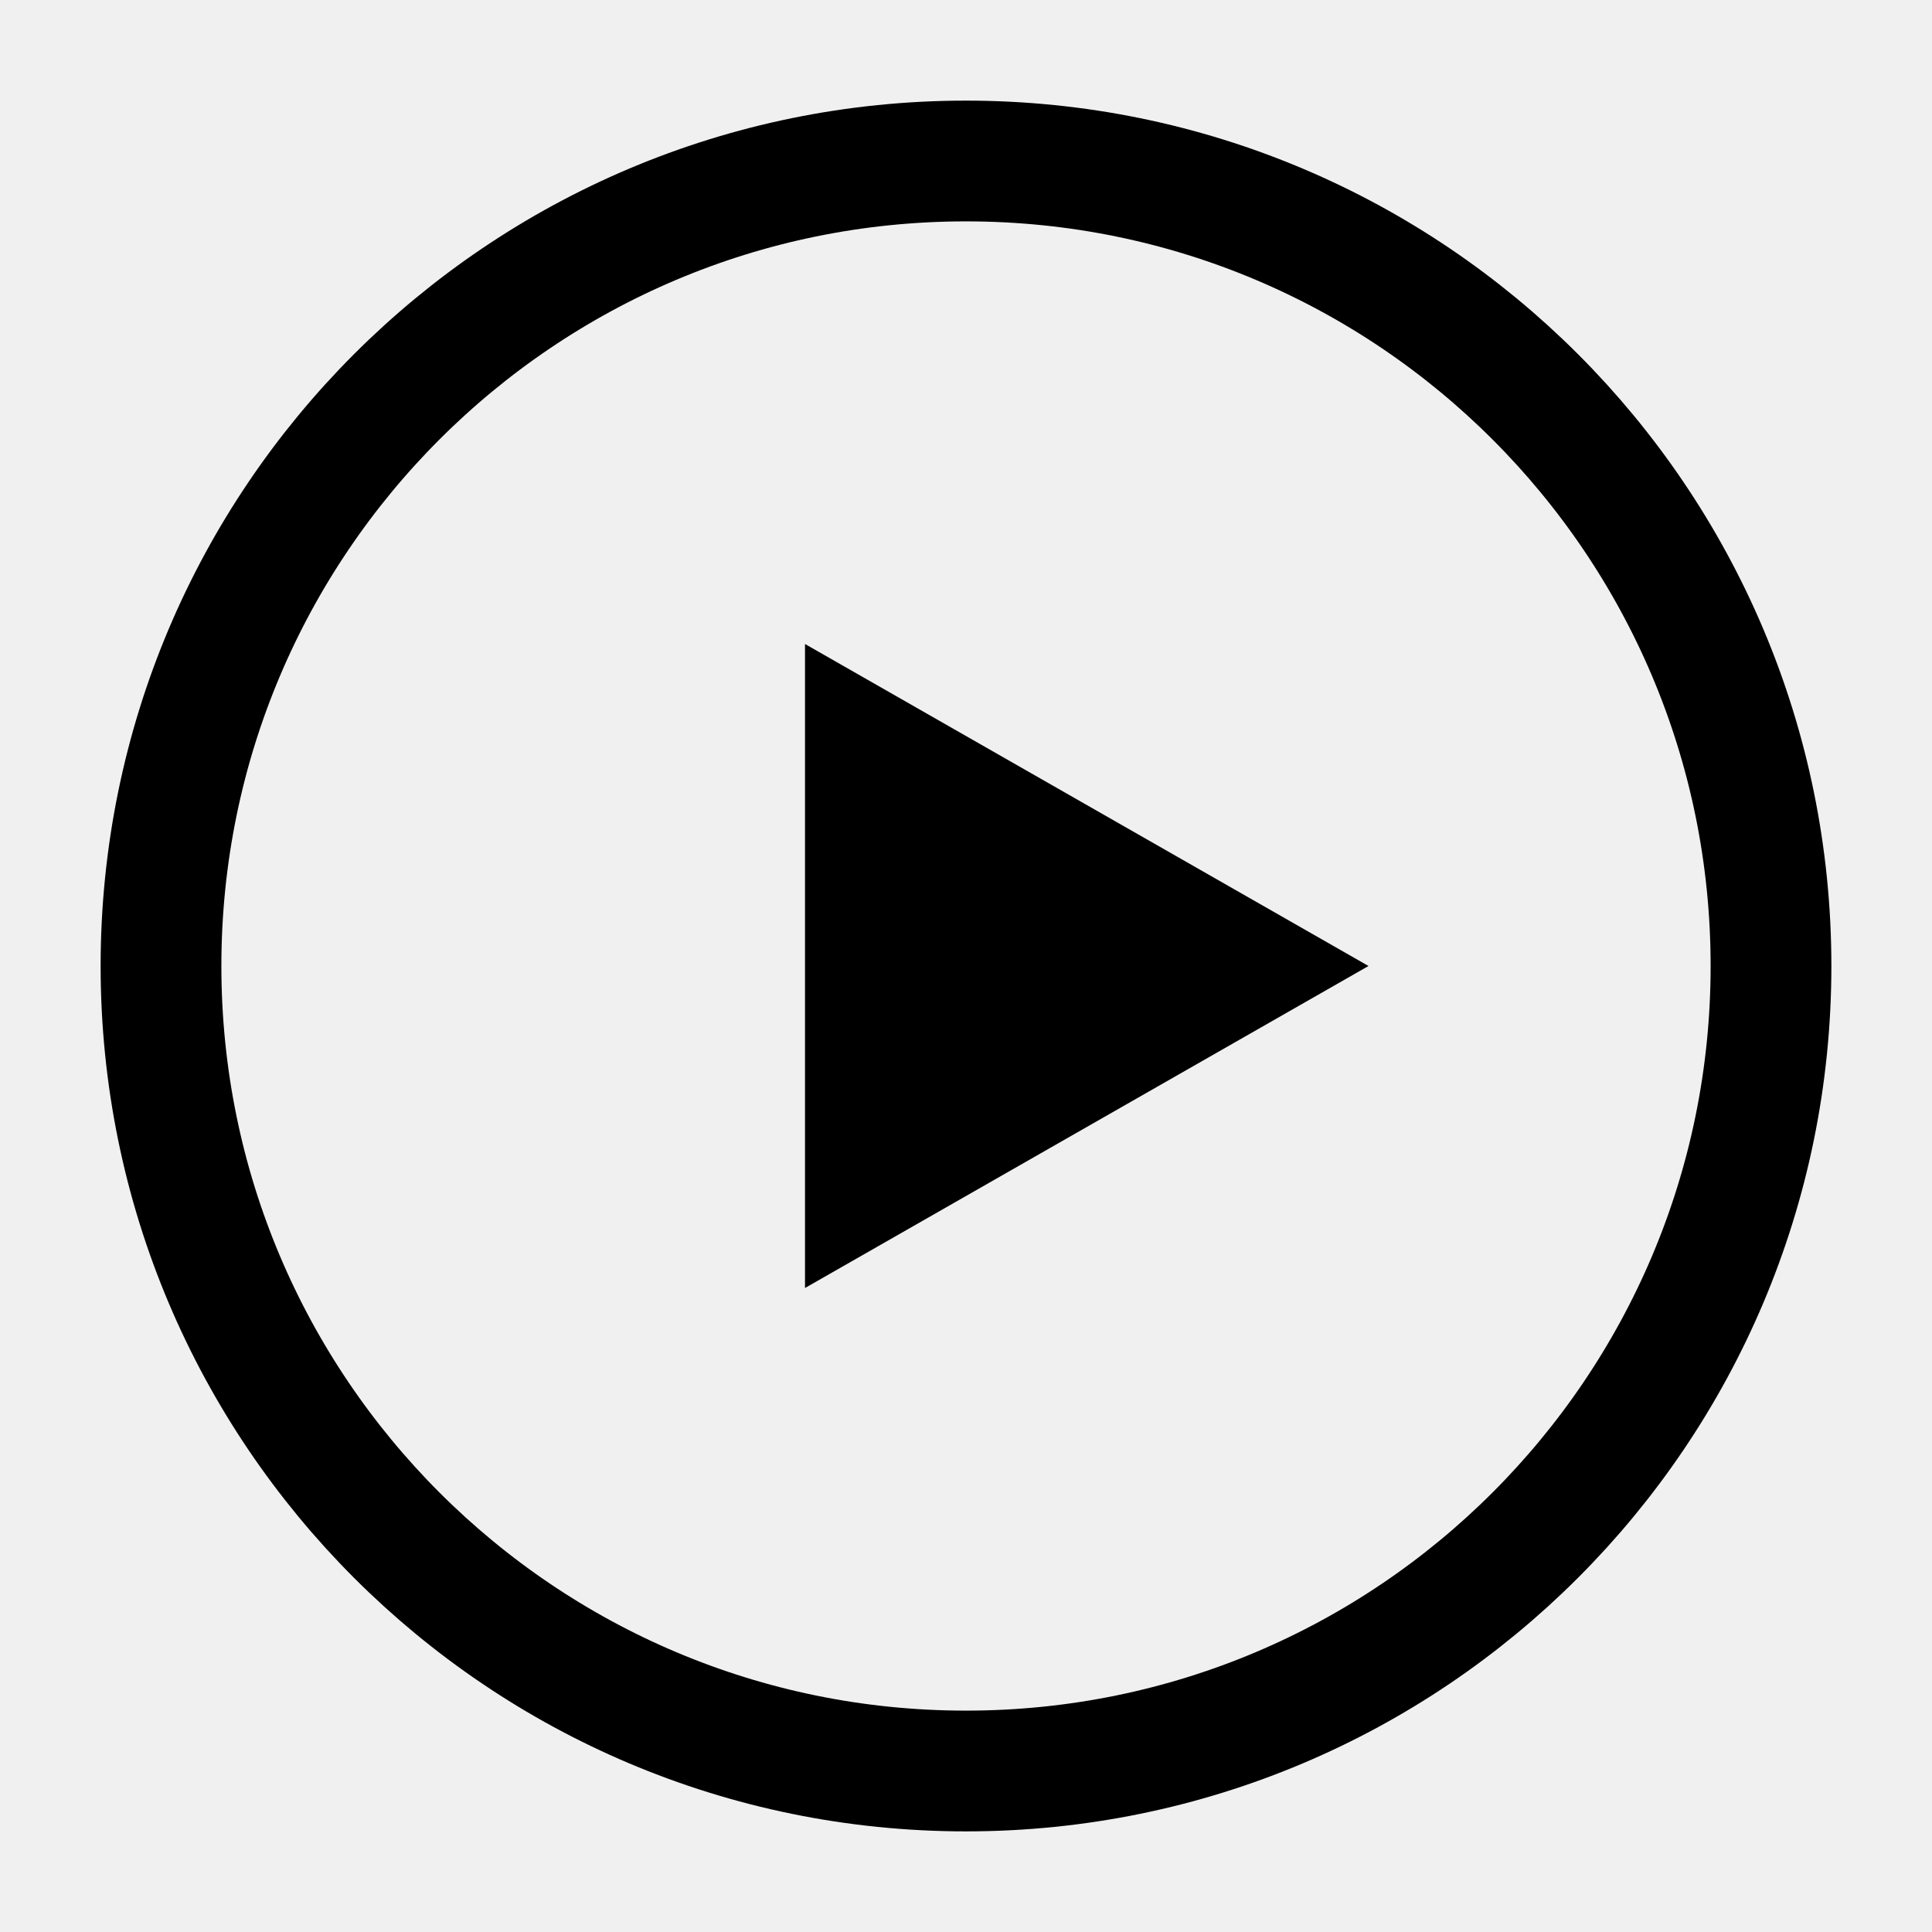
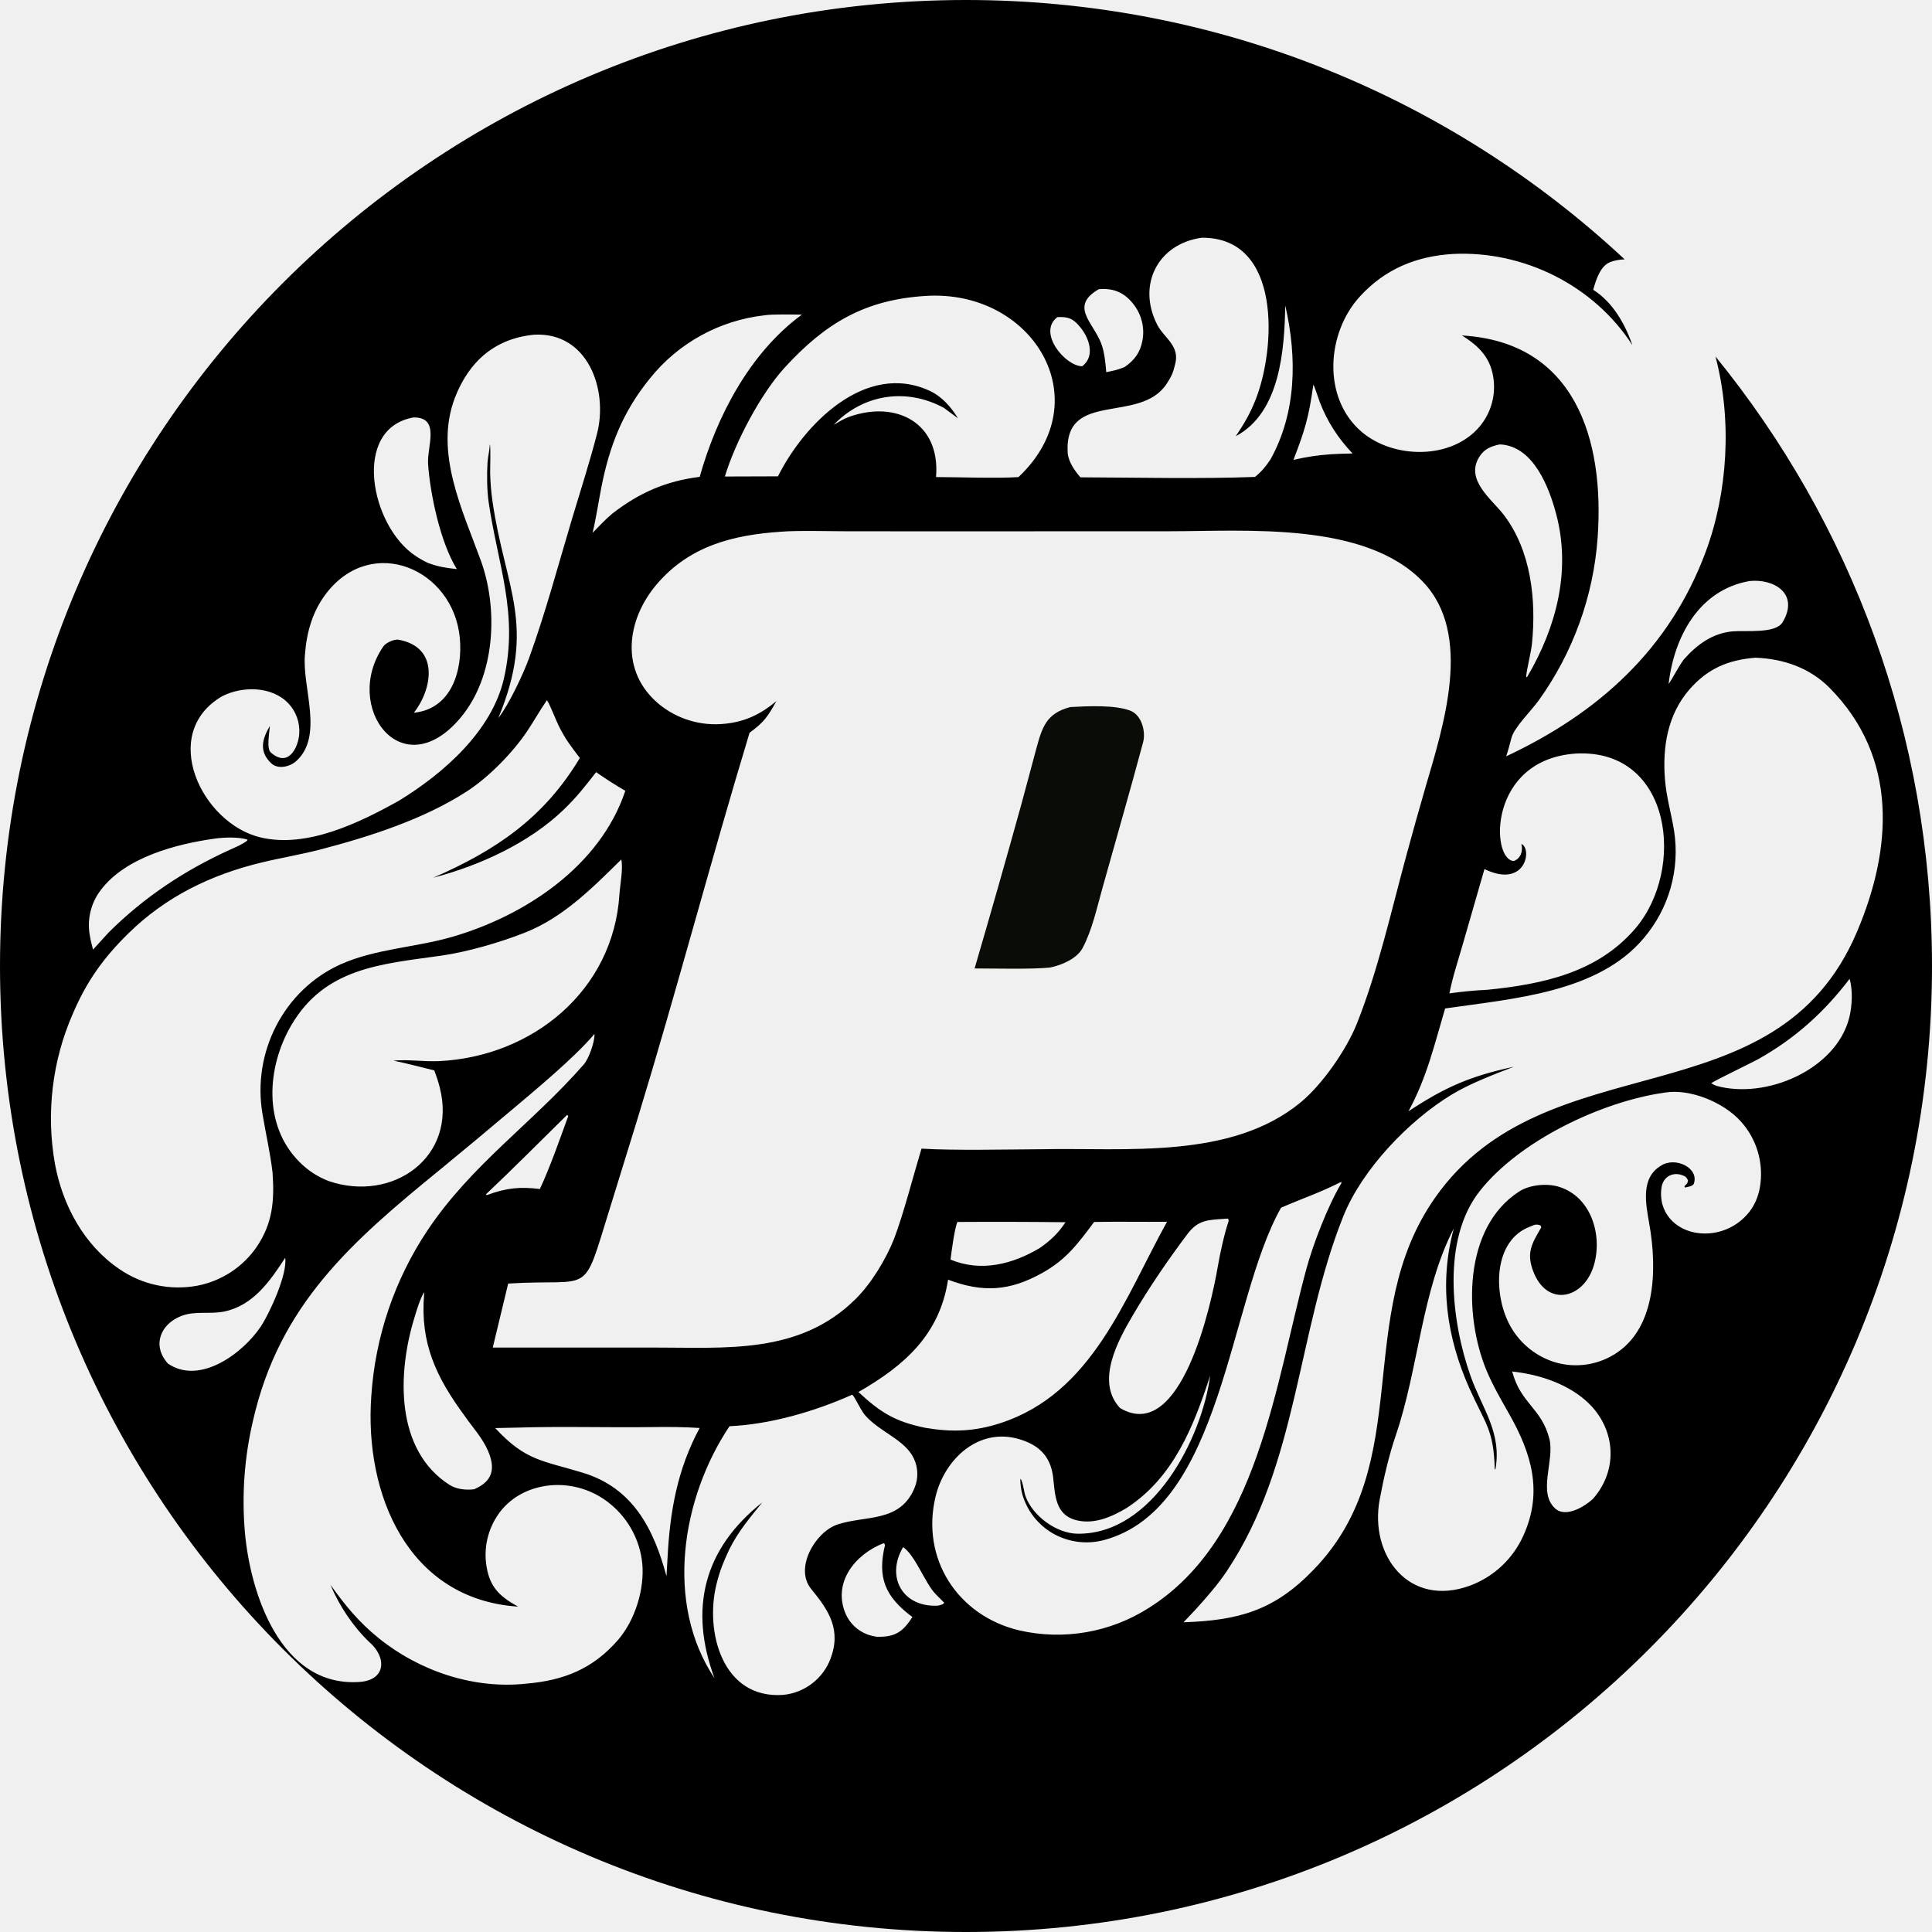
- <svg xmlns="http://www.w3.org/2000/svg" viewBox="0 0 24 24" fill="none" stroke="currentColor" stroke-width="1.5" stroke-linecap="round" stroke-linejoin="round">
-   <circle cx="12" cy="12" r="10" />
-   <polygon points="10,8 10,16 17,12" fill="currentColor" stroke="none" />
+ <svg xmlns="http://www.w3.org/2000/svg" width="1024" height="1024" viewBox="0 0 1024 1024" fill="none">
+   <g clip-path="url(#clip0_83_143)">
+     <path d="M512 0C646.915 0 769.641 52.183 861.098 137.466C858.708 137.535 856.311 137.934 853.931 138.715C848.284 140.567 845.943 148.168 844.442 153.599C854.735 160.093 861.331 171.669 865.188 182.938C844.834 151.303 807.591 132.75 770.049 134.601C750.535 135.806 733.985 142.621 720.655 157.274C703.015 176.668 700.742 211.009 721.717 228.897C738.658 243.346 769.38 243.761 784.264 226.044C789.929 219.27 792.613 210.492 791.703 201.708C790.53 190.099 784.176 183.585 774.85 177.802C834.669 181.248 850.514 232.62 846.774 285.064C844.522 316.143 833.7 345.989 815.509 371.287C811.285 377.093 802.409 385.646 801.044 391.312C800.211 394.357 799.339 397.927 798.303 400.867C847.163 377.954 884.846 344.186 904.06 292.464C915.764 260.955 918.14 222.746 909.24 188.952C980.986 277.068 1024 389.511 1024 512C1024 794.77 794.77 1024 512 1024C229.23 1024 0 794.77 0 512C0 229.23 229.23 0 512 0ZM451.634 739.237C432.05 748.025 408.292 754.974 386.653 755.923C361.243 793.959 352.185 849.735 378.706 889.497C365.124 852.78 372.798 821.061 404.001 796.319C397.172 804.85 391.308 811.569 386.45 821.4C383.403 827.956 381.501 832.533 379.728 839.728C373.533 864.862 382.873 900.413 414.803 898.349C417.666 898.164 420.931 897.312 423.609 896.201C431.027 893.153 436.908 887.25 439.929 879.821C446.216 863.962 439.355 853.652 429.938 842.183C420.93 831.212 432.015 812.08 443.774 808.059C458.388 803.061 477.031 807.251 484.688 788.704C486.811 783.695 486.699 778.018 484.381 773.097C479.618 762.845 465.962 758.96 458.33 749.882C455.962 747.065 452.837 739.752 451.634 739.237ZM315.085 547.994C304.489 560.611 283.069 578.317 269.921 589.387C257.809 599.626 245.618 609.775 233.354 619.833C186.368 658.125 148.083 691.429 134.085 753.03C129.52 772.465 128.079 792.504 129.822 812.393C132.656 844.023 148.528 894.271 190.472 891.475C204.823 890.517 204.953 878.223 195.696 870.296C187.112 862.046 179.648 850.865 175.16 839.982C182.964 850.905 190.118 859.692 200.707 868.25C222.324 885.72 251.215 895.446 279.1 892.352C298.752 890.679 314.324 884.528 327.598 869.16C336.562 858.781 341.704 842.316 340.415 828.62C339.169 816.362 333.133 805.091 323.621 797.258C314.568 789.702 302.85 786.115 291.119 787.308C281.015 788.411 271.654 792.931 265.304 800.988C259.249 808.769 256.487 818.615 257.611 828.41C259.093 840.726 264.372 845.972 274.646 851.548C216.149 847.716 192.941 791.828 196.816 739.652C198.904 708.453 209.119 678.344 226.448 652.316C249.783 617.285 282.316 595.223 309.468 564.122C312.032 561.183 315.33 552.075 315.085 547.994ZM468.231 817.963C453.206 823.855 441.226 838.697 448.151 855.241C450.352 860.371 454.563 864.371 459.8 866.305C461.289 866.871 462.975 867.201 464.541 867.509C474.229 867.813 478.479 865.094 483.573 857.043C469.186 846.372 464.868 836.198 469.07 818.892L468.729 818.118L468.231 817.963ZM710.92 626.385C699.237 632.319 690.517 635.077 678.991 640.111C650.962 689.583 648.181 799.185 585.246 816.243C576.035 818.723 566.216 817.443 557.948 812.685C549.989 808.049 544.169 800.476 541.736 791.593C541.298 789.95 540.56 785.373 540.88 783.734C542.124 785.153 542.699 790.634 543.485 792.866C547.185 803.351 559.824 812.763 571.138 812.901C611.034 813.39 637.085 762.251 641.413 729.092C632.726 755.833 622.156 782.97 597.189 799.235C589.375 803.916 580.258 807.951 571.023 805.869C559.102 803.18 559.271 792.352 558.15 782.672C556.713 771.628 550.442 765.815 540.244 762.788C518.626 756.371 500.624 773.418 495.87 793.206C487.969 826.097 507.54 856.335 540.163 864.132C563.714 869.536 588.448 865.264 608.821 852.274C666.816 815.883 676.039 732.848 692.411 672.518C695.888 659.706 703.637 639.377 710.94 627.138C710.934 626.887 710.927 626.636 710.92 626.385ZM930.411 348.6C916.116 349.739 905.196 354.279 895.546 365.306C883.914 378.597 881.109 395.77 882.451 412.914C883.214 422.66 885.814 431.005 887.305 440.397C890.469 460.713 884.648 481.401 871.356 497.087C847.018 526.259 801.682 529.289 765.94 534.509C760.231 553.805 756.247 571.17 746.504 589.018C766.011 576.158 779.051 570.451 802.367 565.382C791.758 569.494 779.25 574.251 769.72 579.985C746.86 593.737 721.983 619.72 712.022 644.547C687.407 705.903 688.019 776.245 650.167 832.828C645.503 839.798 639.736 846.366 634.078 852.649L627.312 859.837C656.636 858.86 675.457 853.6 696.252 831.962C751.097 775.37 716.238 697.634 760.834 634.505C819.95 550.82 941.11 595.423 984.24 493.894C1002.82 450.158 1006.43 401.566 969.644 364.504C959.16 353.941 945.198 349.143 930.411 348.6ZM478.671 820.004C469.4 835.679 478.258 852.026 497.142 851.02C498.939 850.491 499.533 850.68 500.465 849.494L495.876 844.862C490.342 839.241 485.18 824.42 478.671 820.004ZM922.588 594.293C913.554 584.248 895.689 576.816 882.21 579.12C849.065 583.816 805.346 604.47 784.195 631.417C764.035 657.102 769.239 700.432 779.392 729.192C785.544 746.621 796.113 759.107 792.596 778.848L792.246 778.631C791.693 757.491 787.16 754.573 778.826 735.888C766.677 708.652 762.641 680.111 770.544 651.106C753.465 684.154 751.866 725.356 739.847 760.591C736.197 771.294 733.337 783.594 731.279 794.671C725.682 824.464 746.878 852.279 779.135 840.415C791.723 835.737 801.905 826.199 807.396 813.942C817.957 790.769 811.717 770.191 799.785 749.271C795.722 742.014 791.354 734.651 787.927 726.464C775.783 697.326 775.517 650.591 805.199 631.519C810.86 627.881 819.957 627.098 826.212 629.006C843.646 634.326 849.677 655.356 844.567 671.323C839.171 688.187 820.806 692.728 813.162 675.104C808.639 664.336 811.647 659.572 816.919 650.522L816.479 649.497C813.979 648.553 813.103 649.311 810.641 650.269C791.85 657.568 791.468 684.495 799.487 700.892C804.275 710.72 812.806 718.215 823.168 721.701C833.125 724.952 843.974 724.049 853.257 719.196C878.228 706.181 878.353 672.349 874.148 648.586C872.249 637.848 869.506 624.333 880.326 617.847C887.994 612.801 900.981 619.133 897.669 627.642C896.596 628.864 894.708 629.024 893.004 629.429L892.782 628.73C894.392 627.006 894.284 627.612 894.69 625.61C893.774 623.88 893.464 623.532 891.522 622.838C886.443 621.023 881.512 623.82 880.667 629.245C878.62 642.395 887.905 652.355 900.77 653.641C908.838 654.433 916.881 651.901 923.041 646.63C929.82 640.827 932.812 633.368 933.307 624.663C933.967 613.51 930.104 602.561 922.588 594.293ZM370.83 756.864C362.874 756.323 354.492 756.264 346.503 756.376C322.274 756.717 297.723 755.918 273.522 756.675L262.472 756.905C278.599 774.324 287.313 774.012 308.907 780.577C335.529 788.672 346.516 810.402 353.251 835.455L353.816 825.604C355.092 800.964 358.978 778.876 370.83 756.864ZM801.482 726.92C806.071 744.121 816.962 746.183 821.184 762.53C824.173 774.1 814.502 791.513 824.771 799.959C830.399 804.225 839.963 798.505 844.317 794.403C858.542 778.246 856.011 755.531 839.937 741.862C829.36 732.87 815.091 728.421 801.482 726.92ZM224.718 684.918C222.303 689.397 221.132 693.587 219.586 698.627C210.656 727.72 209.298 768.557 238.312 787.052C241.967 789.381 246.97 789.856 251.264 789.355C260.995 785.183 262.827 778.646 258.612 768.877C255.662 762.04 250.443 756.496 246.259 750.424C231.186 729.945 222.653 711.978 224.772 686.113C224.828 685.431 224.818 685.586 224.718 684.918ZM618.543 647.567C605.79 647.68 592.567 647.421 579.922 647.661C571.261 659.206 565.223 667.563 552.32 674.749C534.976 684.407 520.774 685.155 502.492 678.253C498.034 707.363 479.457 723.762 454.988 737.806C466.745 748.71 474.419 753.492 490.531 756.793C504.589 759.165 516.429 758.749 530.073 754.341C578.922 738.556 595.943 688.379 618.543 647.567ZM650.967 645.906C650.69 645.913 649.656 645.913 649.429 645.974C640.69 646.603 635.207 646.327 629.423 654C619.114 667.676 609.062 682.406 600.387 697.179C592.395 710.786 580.585 732.367 593.67 746.314C625.984 765.429 641.986 691.564 645.478 671.179C646.733 663.847 648.906 654.049 651.23 647.076L650.967 645.906ZM151.16 666.666C143.155 678.953 134.256 691.882 118.967 695.111C111.266 696.738 103.366 694.597 95.93 697.555C84.806 701.979 80.502 713.391 89.09 722.789C106 734.242 128.71 717.21 138.078 703.292C142.962 696.036 152.45 675.17 151.16 666.666ZM754.226 308.407C723.596 276.35 660.763 281.569 619.888 281.578L517.397 281.609L449.321 281.595C440.1 281.591 422.461 281.073 413.682 281.835C388.214 283.589 365.475 289.441 348.28 309.452C331.84 328.585 328.445 355.946 349.316 373.229C359.139 381.27 371.794 385.005 384.409 383.583C395.173 382.471 403.29 378.442 411.497 371.633C406.716 380.079 405.024 382.694 397.279 388.38C376.703 456.289 358.749 524.777 337.937 592.856L323.415 639.867C308.225 688.561 315.015 677.47 269.348 680.312L261.174 714.243L345.975 714.228C384.416 714.158 423.629 718.15 453.518 688.481C461.857 680.202 469.486 667.542 473.843 656.686C478.896 643.415 484.098 623.048 488.408 608.808C506.516 609.859 532.88 609.223 551.926 609.114C596.633 608.202 652.508 614.726 689.426 584.233C700.885 574.768 713.64 556.364 719.121 542.667C730.327 514.665 737.451 482.589 745.364 453.543C748.635 441.43 752.023 429.348 755.525 417.3C765.042 384.685 780.819 336.242 754.226 308.407ZM289.9 371.094C286.159 376.475 283.113 381.997 279.556 387.325C271.865 398.845 259.145 411.879 247.42 419.465C224.578 434.242 196.047 443.386 169.878 450.231C160.003 452.814 148.768 454.696 138.647 457.142C111.731 463.649 87.923 475.204 67.992 494.772C54.709 507.814 45.918 520.198 38.621 537.232C27.662 562.256 24.357 589.964 29.12 616.863C33.136 638.733 44.49 659.849 63.145 672.547C75.203 680.92 90.106 684.126 104.541 681.451C117.331 679.008 128.646 671.626 136.036 660.904C144.599 648.228 145.476 636.286 144.467 621.586C143.279 611.237 140.861 600.863 139.125 590.384C133.57 557.895 150.292 524.758 180.521 511.123C198.554 502.991 220.206 502.148 239.294 496.659C278.225 485.465 318.08 459.097 331.433 419.143C325.527 415.704 321.563 413.136 315.95 409.26C310.161 416.709 305.714 422.444 298.843 429.069C280.461 446.799 254.178 458.805 229.615 465.21C262.806 450.768 288.393 433.436 307.332 401.741C302.666 395.675 299.585 391.683 296.12 384.687C294.804 382.029 291.135 372.701 289.9 371.094ZM564.744 647.806C545.639 647.587 526.53 647.539 507.424 647.663C505.925 651.238 504.296 663.41 503.807 667.601C519.964 674.382 536.849 670.043 551.281 661.358C556.988 657.319 560.806 653.719 564.744 647.806ZM300.636 590.857C286.824 604.437 271.625 619.752 257.625 632.944L257.813 633.432L258.321 633.332C268.358 629.649 275.417 628.909 286.151 630.191C291.839 617.904 296.5 604.335 301.178 591.554L300.636 590.857ZM329.303 455.533C314.149 470.485 298.423 486.358 278.306 494.282C265.051 499.503 247.871 504.529 233.72 506.534C202.239 510.995 172.17 512.808 154.301 543.55C141.434 565.687 139.309 596.392 158.662 615.807C163.076 620.306 168.415 623.79 174.311 626.017C208.014 637.51 242.521 613.391 233.077 576.373C232.276 573.229 231.327 570.391 230.198 567.345C223.077 565.58 215.7 563.64 208.547 562.157C216.224 561.445 225.052 562.791 232.814 562.412C282.241 559.996 325.088 525.036 328.311 474.07C328.636 468.925 330.363 460.544 329.303 455.533ZM980.333 518.805C966.712 536.641 951.544 550.295 931.931 561.357C928.881 563.078 907.479 573.344 907.023 574.156C908.152 574.826 908.467 575.052 909.688 575.494C935.786 582.844 973.212 567.056 980.173 539.277C981.675 533.279 982.086 524.718 980.333 518.805ZM866.731 492.147C893.563 460.79 886.227 396.729 835.275 399.396C788.56 402.546 790.06 455.883 802.346 456.344C806.098 455.031 807.32 450.901 806.354 447.318C812.239 449.703 808.738 471.228 786.79 460.625L775.288 500.533C773.096 508.066 769.606 518.986 768.222 526.514C774.924 525.562 781.667 524.923 788.429 524.598C817.516 521.663 846.662 515.605 866.731 492.147ZM131.054 444.981C126.439 443.525 118.895 443.792 114.086 444.448C93.638 447.267 66.54 454.31 53.422 471.736C48.278 478.436 46.141 486.968 47.519 495.301C47.912 497.785 48.633 500.885 49.308 503.316L57.532 494.279C76.419 475.509 97.676 461.375 122.023 450.311C125.026 448.947 128.508 447.547 131.082 445.504L131.054 444.981ZM316.427 229.929C322.476 206.438 311.478 175.937 283.22 177.388C262.437 179.345 248.576 191.463 241.103 210.854C230.022 239.744 245.227 270.551 254.864 297.142C264.27 323.095 262.457 358.496 244.141 380.364C212.977 417.569 181.209 374.544 203.168 342.642C204.502 340.705 208.419 338.933 210.879 339C233.197 342.789 229.171 365.262 219.371 377.764C239.298 375.783 245.335 355.311 243.706 338.084C240.265 301.685 197.639 283.261 173.346 313.966C165.745 323.57 162.484 335.001 161.636 346.97C159.977 364.203 171.838 389.98 156.99 403.401C153.675 406.398 147.353 407.975 143.731 404.537C137.171 398.308 138.942 391.731 143.01 384.796C142.842 388.396 141.147 396.716 143.529 398.829C152.976 407.208 158.193 395.885 158.606 388.863C159.013 382.927 156.913 377.093 152.816 372.777C144.134 363.631 128.429 363.539 117.733 369.033C83.966 388.739 106.856 436.56 138.259 443.891C162.742 449.608 190.349 436.178 211.519 424.347C235.004 409.983 260.693 387.544 267.088 359.622C274.978 325.17 263.764 299.135 258.972 266.007C258.116 260.093 258.006 251.385 258.385 245.366C258.596 242.01 259.461 239.068 259.625 235.396C260.175 237.2 259.745 247.756 259.8 250.591C259.888 255.682 260.304 260.762 261.047 265.799C267.703 311.858 284.53 331.41 264.13 380.554C269.629 373.593 277.239 357.552 280.39 348.875C289.131 324.797 295.827 299.607 303.171 275.046C307.64 260.094 312.539 245.023 316.427 229.929ZM944.83 329.783C953.962 314.403 939.781 306.506 927.135 307.994C900.388 312.746 887.302 337.6 884.392 362.543C887.288 358.361 888.906 354.484 892.356 349.655C899.447 341.56 907.811 335.525 918.462 334.631C925.293 334.058 941.15 335.982 944.83 329.783ZM794.91 235.545C790.234 236.53 786.778 237.904 784.13 242.05C776.254 254.375 790.918 264.799 797.115 272.986C811.556 292.063 814.272 317.923 811.99 341C811.474 346.297 808.961 355.361 808.896 358.946C809.575 358.701 809.36 358.917 809.644 358.426C824.908 332.336 832.692 302.584 824.896 272.793C821.093 258.255 812.656 236.235 794.91 235.545ZM219.209 221.251C186.031 227.066 196.486 279.138 220.357 294.705C222.391 296.054 224.514 297.265 226.711 298.327C232.35 300.407 236.139 300.977 242.136 301.629C233.452 287.747 227.994 261.946 226.888 245.918C226.254 236.743 233.605 221.128 219.209 221.251ZM424.995 166.763C420.477 166.714 409.3 166.437 405.193 167.119C381.361 169.795 359.555 181.791 344.539 200.49C330.073 218.238 323.017 236.324 318.664 258.633C317.25 265.878 315.788 275.481 314.078 282.401C317.34 279.082 321.124 275.018 324.668 272.119C338.797 261.181 352.99 254.943 370.849 252.749C379.905 220.454 397.552 186.89 424.995 166.763ZM636.953 126.001C613.73 129.195 602.468 151 613.417 172.238C617.028 179.244 625.829 183.366 622.689 193.65C621.764 197.634 620.707 199.82 618.302 203.481C604.207 224.932 564.088 206.601 565.884 239.787C566.146 244.627 569.666 249.588 572.647 252.991C601.989 253.098 636.231 253.88 665.174 252.785C668.788 249.843 670.612 247.508 673.281 243.672C687.266 218.662 687.5 189.226 681.211 161.918C680.754 185.405 678.588 218.627 654.98 231.207C659.605 224.297 662.577 219.264 665.62 211.503C676.162 184.619 679.45 125.701 636.953 126.001ZM539.813 252.869C583.221 211.941 547.188 153.085 490.398 156.86C458.527 158.885 437.56 171.146 415.898 194.835C403.229 208.688 389.705 234.281 384.188 252.56L412.332 252.473C426.009 225.069 458.722 191.23 492.927 207.222C499.17 210.141 504.221 215.83 507.717 221.688L500.251 216.163C480.381 205.432 457.61 208.82 441.861 225.178C444.5 223.653 447.263 221.924 450.122 220.907C475.005 212.051 498.534 224.075 496.119 252.852C508.158 252.894 528.293 253.614 539.813 252.869ZM696.094 203.88C693.713 221.092 691.663 227.915 685.544 243.751C692.069 242.21 698.71 241.212 705.399 240.766C709.222 240.533 713.05 240.397 716.881 240.357C709.188 232.216 703.552 223.59 699.509 213.103C698.979 211.728 696.612 204.393 696.094 203.88ZM601.285 161.933C596.422 155.26 590.458 152.534 582.361 153.285C566.89 162.274 579.155 170.679 583.535 181.704C585.382 186.354 585.915 192.263 586.341 197.25C590.378 196.426 592.276 196.106 596.09 194.526C601.367 190.858 604.376 186.813 605.547 180.313C606.709 173.861 605.167 167.215 601.285 161.933ZM572.908 173.861C569.103 169.041 566.379 167.717 560.426 168.088C549.704 176.187 564.504 194.014 573.58 194.133C580.432 188.953 577.486 179.662 572.908 173.861Z" fill="black" />
+     <path d="M567.25 374.755C576.036 374.283 591.778 373.421 599.73 376.959C605.323 379.64 607.321 387.992 605.863 393.436C598.95 419.262 591.519 444.932 584.32 470.683C581.431 481.018 578.839 492.928 573.855 502.376C570.791 508.182 562.652 511.576 556.522 512.809C547.616 513.817 526.353 513.292 516.555 513.298C524.96 484.582 533.16 455.806 541.157 426.974C543.929 416.968 546.516 406.843 549.253 396.828C552.415 385.264 554.624 378.086 567.25 374.755Z" fill="#0A0C08" />
+   </g>
+   <defs>
+     <clipPath id="clip0_83_143">
+       <rect width="1024" height="1024" fill="white" />
+     </clipPath>
+   </defs>
</svg>
